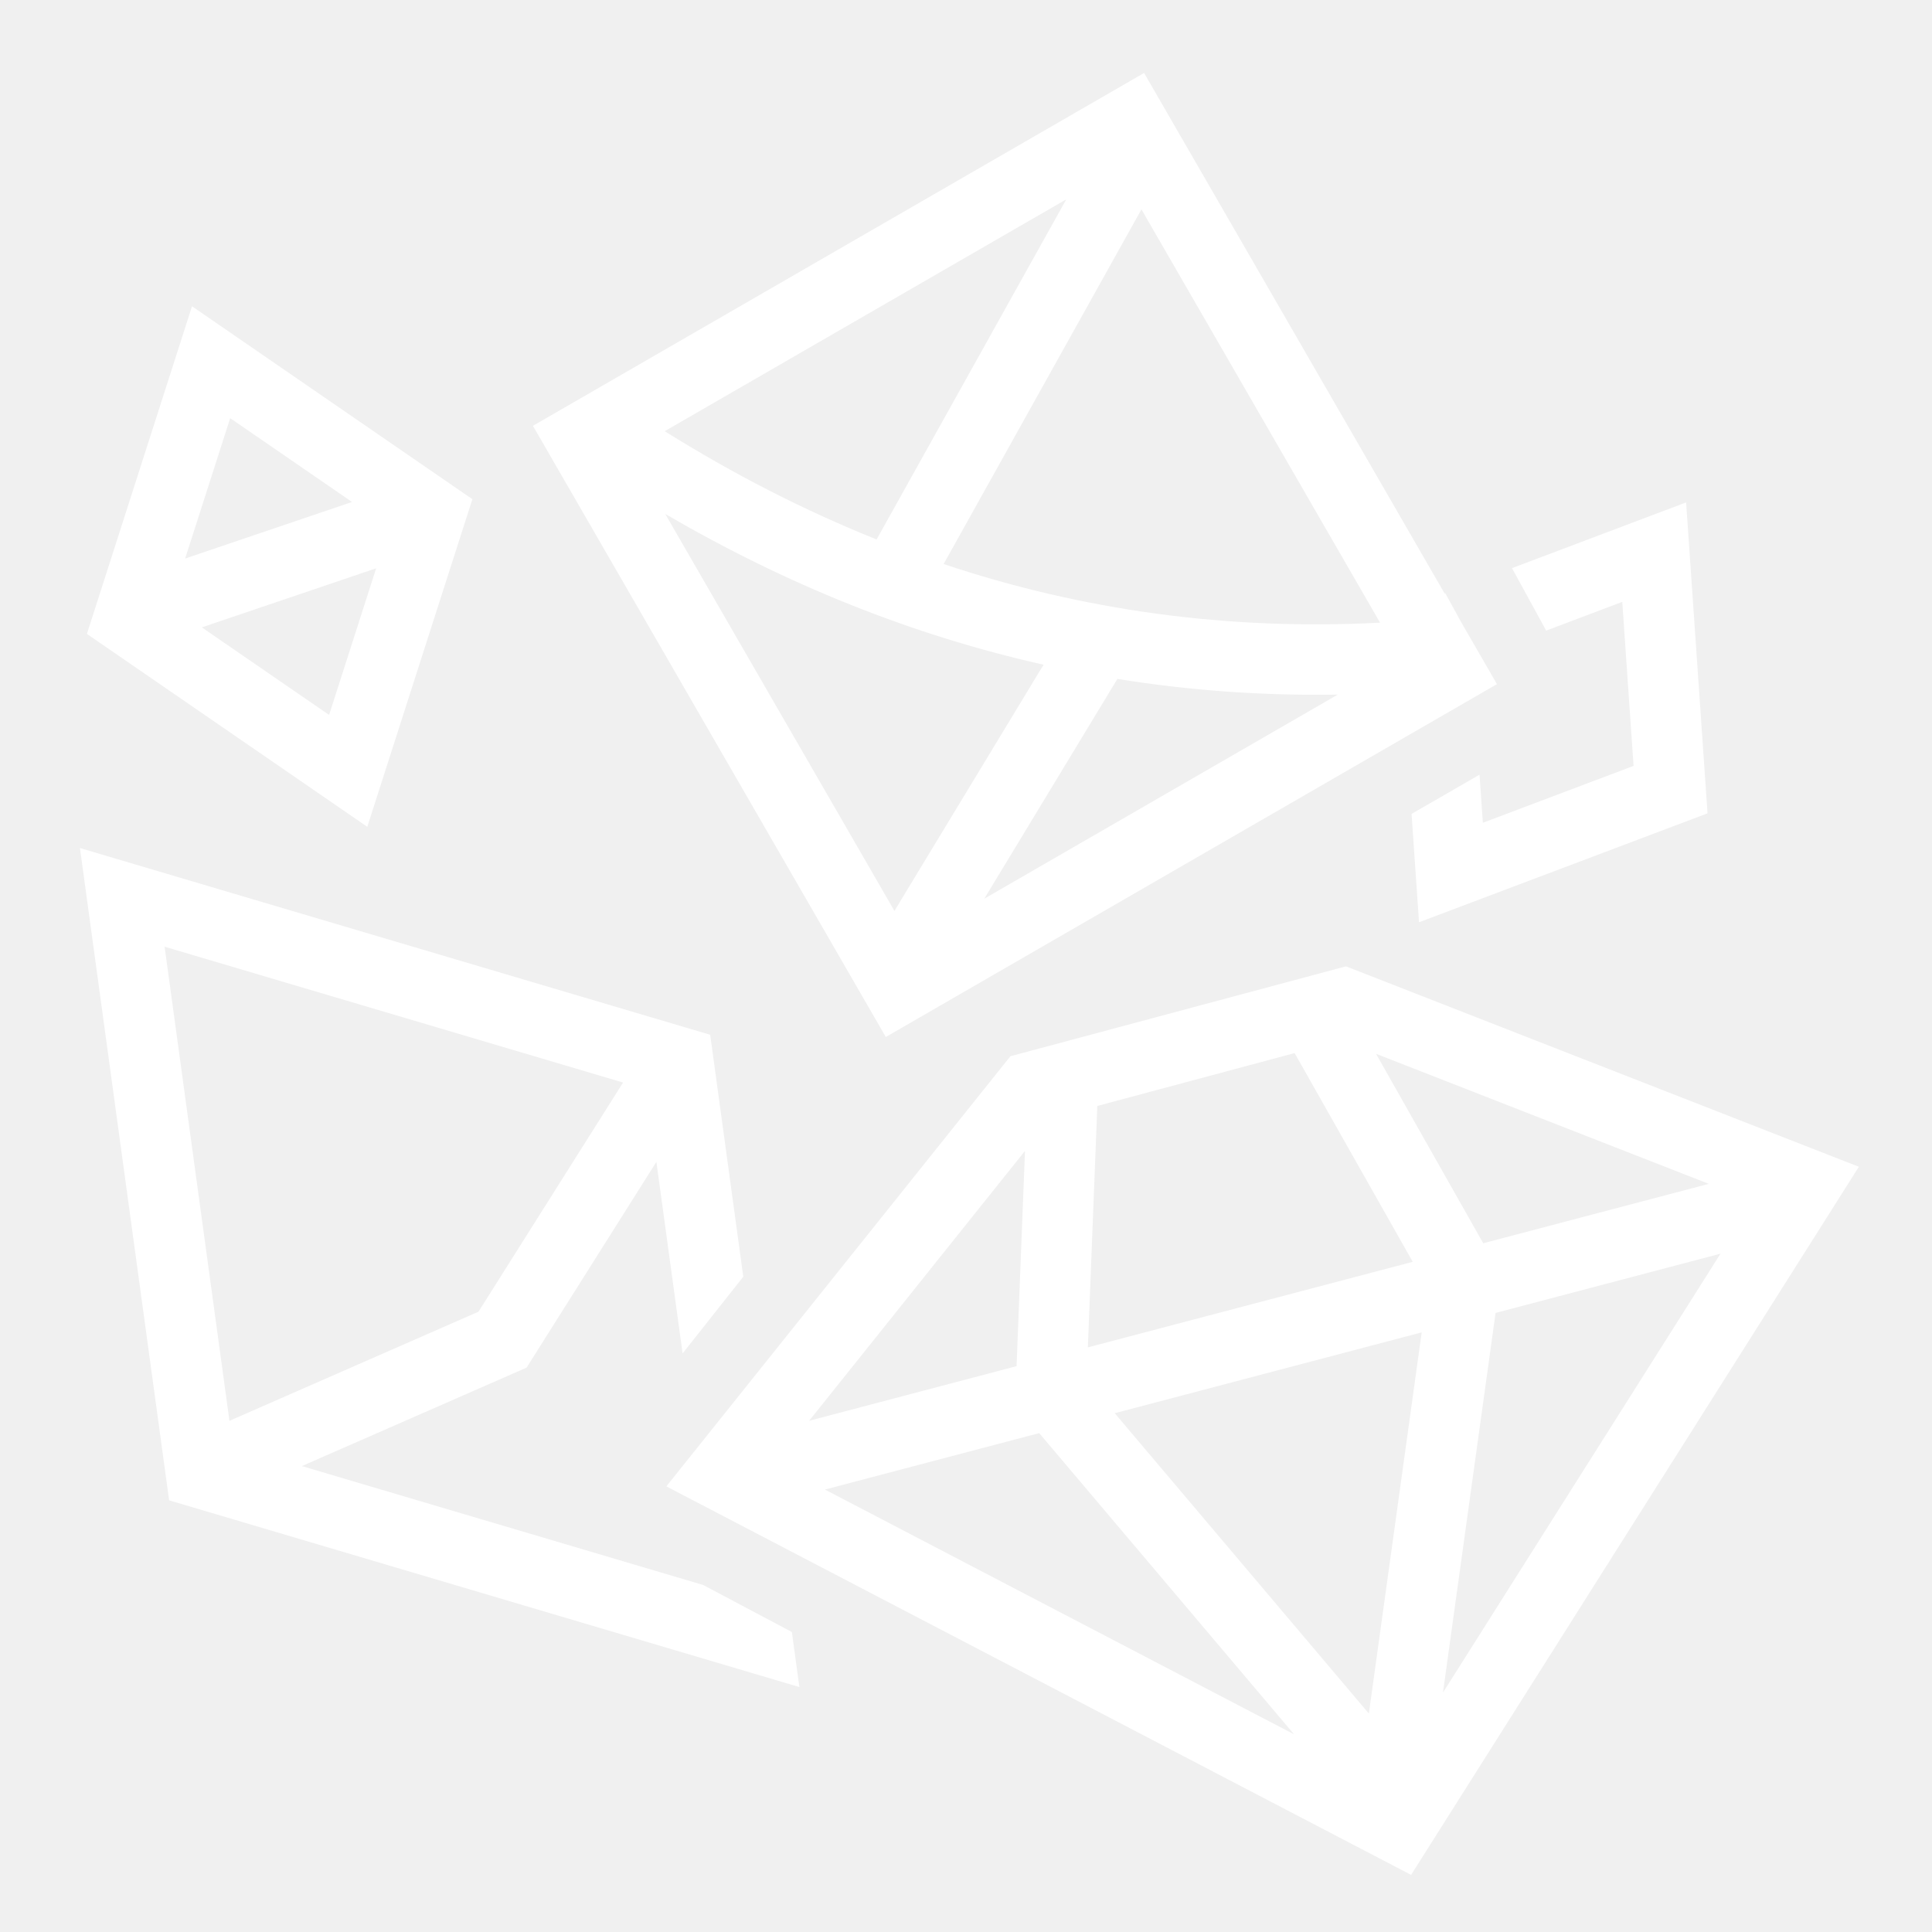
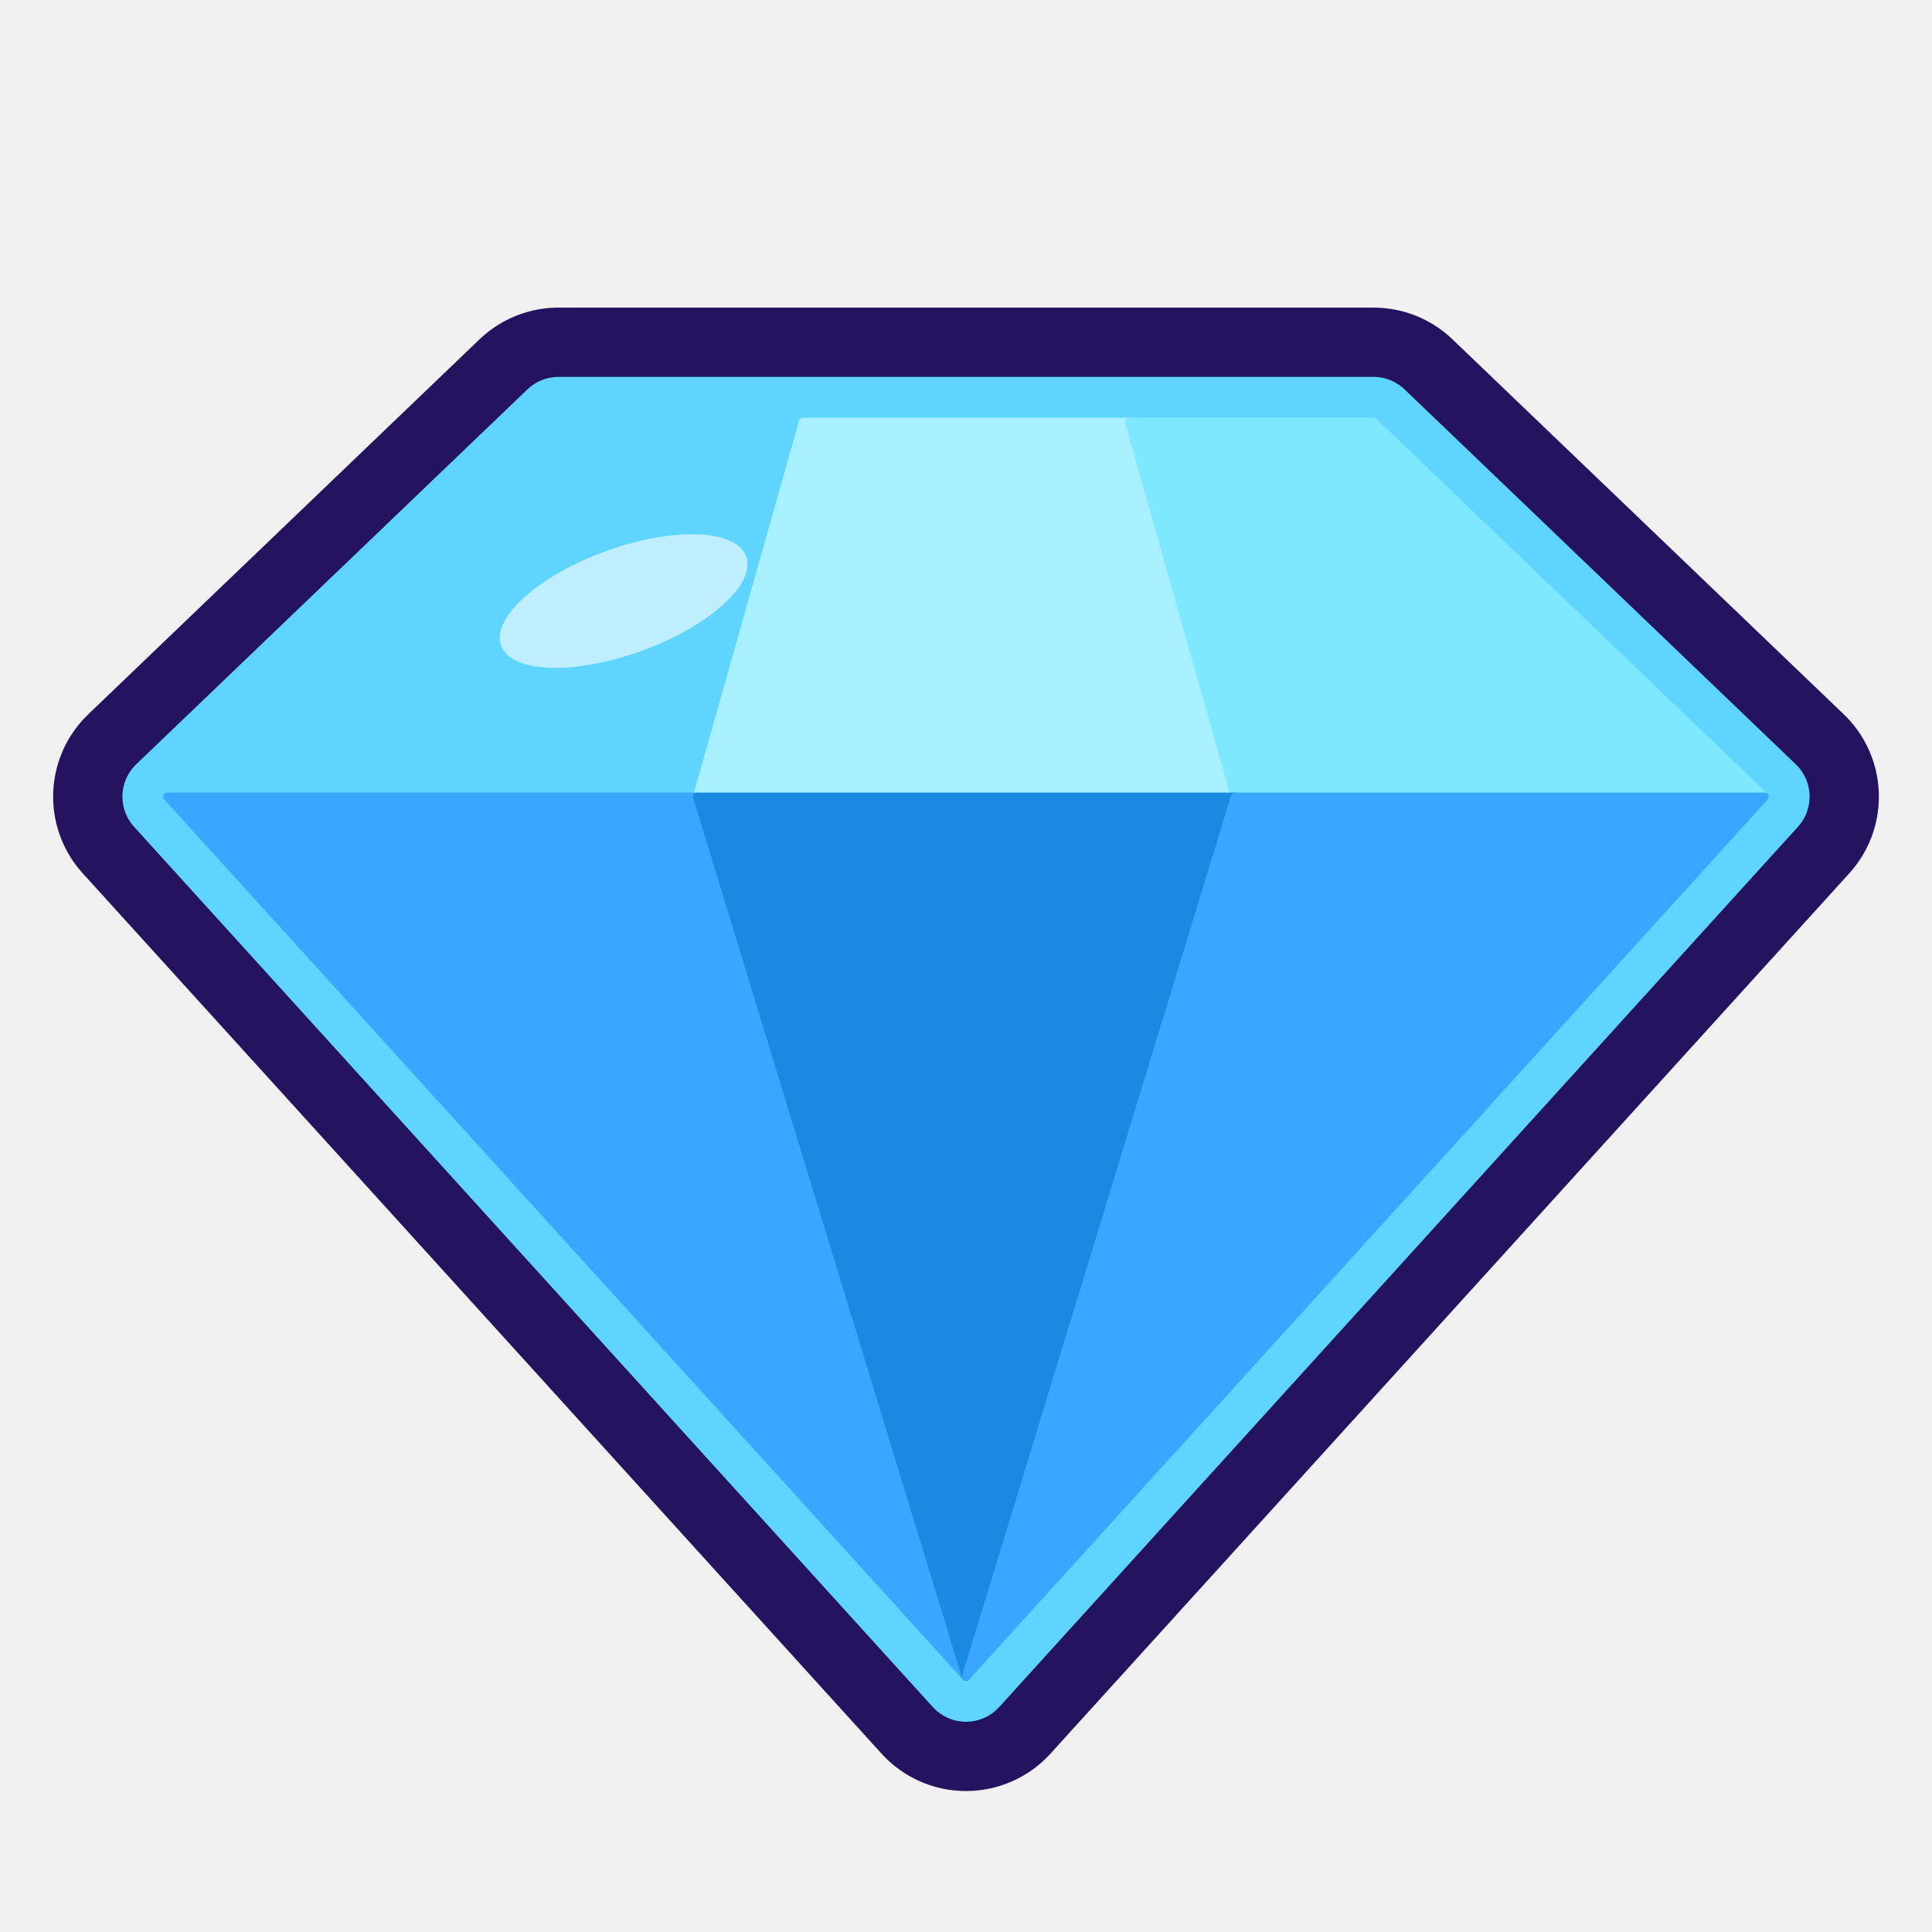
- <svg xmlns="http://www.w3.org/2000/svg" width="128" height="128" viewBox="0 0 512 512">
-   <path d="M303.2 19.338l-161.966 93.51 93.512 161.966 161.967-93.51-4.674-8.093-4.874-8.44-4.127-7.54-.188.07-79.65-137.962zm-20.62 33.486l-50.27 90.14c-19.184-7.687-37.887-17.28-56.165-28.69l106.435-61.45zm19.914 2.664l63.235 109.528c-40.568 2.1-78.993-3.29-115.658-15.536l52.422-93.992zm-251.61 25.68L23.032 167.99l74.302 51.123 27.854-86.822-5.723-3.936-68.578-47.186zm10.118 29.646l32.295 22.22-44.233 14.99 11.938-37.21zm385.836 22.33l-46.143 17.418 9.06 16.557 20.165-7.614 2.992 43.463-39.94 15.077-.878-12.748-18.016 10.4 1.977 28.71 76.457-28.865-5.674-82.402zm-270.55 3.045c31.896 18.617 65.316 32.12 100.267 39.964l-39.52 65.25L176.29 136.19zm-76.604 14.414l-12.467 38.863-33.73-23.207 46.197-15.656zm196.437 29.318c19.028 3.07 38.496 4.478 58.403 4.158l-93.675 54.084 35.273-58.242zM21.187 224.744l1.96 14.336 21.672 158.522 167.026 49.484-1.994-14.59-23.522-12.463L79.99 388.53l59.563-26.098 34.398-54.528 6.943 50.77 16.082-20.33-8.766-64.114-167.024-49.486zm22.435 26.14l121.497 35.997-38.314 60.733-66 28.92-17.182-125.65zm313.064 5.206l-88.914 23.824-1.916 2.395-89.266 111.594 197.365 102.963 118.662-187.66-135.93-53.117zm-13.6 22.988l31.3 55.317-86.09 22.673 2.505-63.978 52.284-14.012zm21.582.193l88.18 34.46-59.778 15.743-28.402-50.202zm-93.035 25.734l-2.232 57.04-54.978 14.48 57.21-71.52zm184.313 27.234l-73.545 116.31 13.94-100.61 59.605-15.7zm-79.185 20.856L362.762 454.11l-67.342-79.594 81.338-21.422zM275.402 379.79l67.532 79.817-124.325-64.86 56.792-14.958z" fill="#fff" />
+ <svg xmlns="http://www.w3.org/2000/svg" width="160" height="160" viewBox="0 0 512 512">
+   <g transform="translate(256 250) scale(1.08)">
+     <polygon points="-100,-128 100,-128 196,-36 0,180 -196,-36" fill="#24135f" stroke="#24135f" stroke-width="56" stroke-linejoin="round" stroke-linecap="round" />
+   </g>
+   <g transform="translate(256 250) scale(1.08)">
+     <polygon points="-100,-128 100,-128 196,-36 0,180 -196,-36" fill="#5fd4ff" stroke="#5fd4ff" stroke-width="22" stroke-linejoin="round" stroke-linecap="round" />
+   </g>
+   <g transform="translate(256 250) scale(1.08)">
+     <polygon points="-100,-128 -40,-128 -66,-36 -196,-36" fill="#5fd4ff" stroke="#5fd4ff" stroke-width="2" stroke-linejoin="round" stroke-linecap="round" />
+   </g>
+   <g transform="translate(256 250) scale(1.08)">
+     <polygon points="-40,-128 40,-128 66,-36 -66,-36" fill="#a8f0ff" stroke="#a8f0ff" stroke-width="2" stroke-linejoin="round" stroke-linecap="round" />
+   </g>
+   <g transform="translate(256 250) scale(1.08)">
+     <polygon points="40,-128 100,-128 196,-36 66,-36" fill="#7ee8ff" stroke="#7ee8ff" stroke-width="2" stroke-linejoin="round" stroke-linecap="round" />
+   </g>
+   <g transform="translate(256 250) scale(1.08)">
+     <polygon points="-196,-36 -66,-36 0,180" fill="#3aa6ff" stroke="#3aa6ff" stroke-width="2" stroke-linejoin="round" stroke-linecap="round" />
+   </g>
+   <g transform="translate(256 250) scale(1.08)">
+     <polygon points="-66,-36 66,-36 0,180" fill="#1a8ae0" stroke="#1a8ae0" stroke-width="2" stroke-linejoin="round" stroke-linecap="round" />
+   </g>
+   <g transform="translate(256 250) scale(1.08)">
+     <polygon points="66,-36 196,-36 0,180" fill="#3aa6ff" stroke="#3aa6ff" stroke-width="2" stroke-linejoin="round" stroke-linecap="round" />
+   </g>
+   <g transform="translate(256 250) scale(1.08)">
+     <ellipse cx="-84" cy="-84" rx="32" ry="13" transform="rotate(-20 -84 -84)" fill="#ffffff" opacity="0.6" />
+   </g>
</svg>
